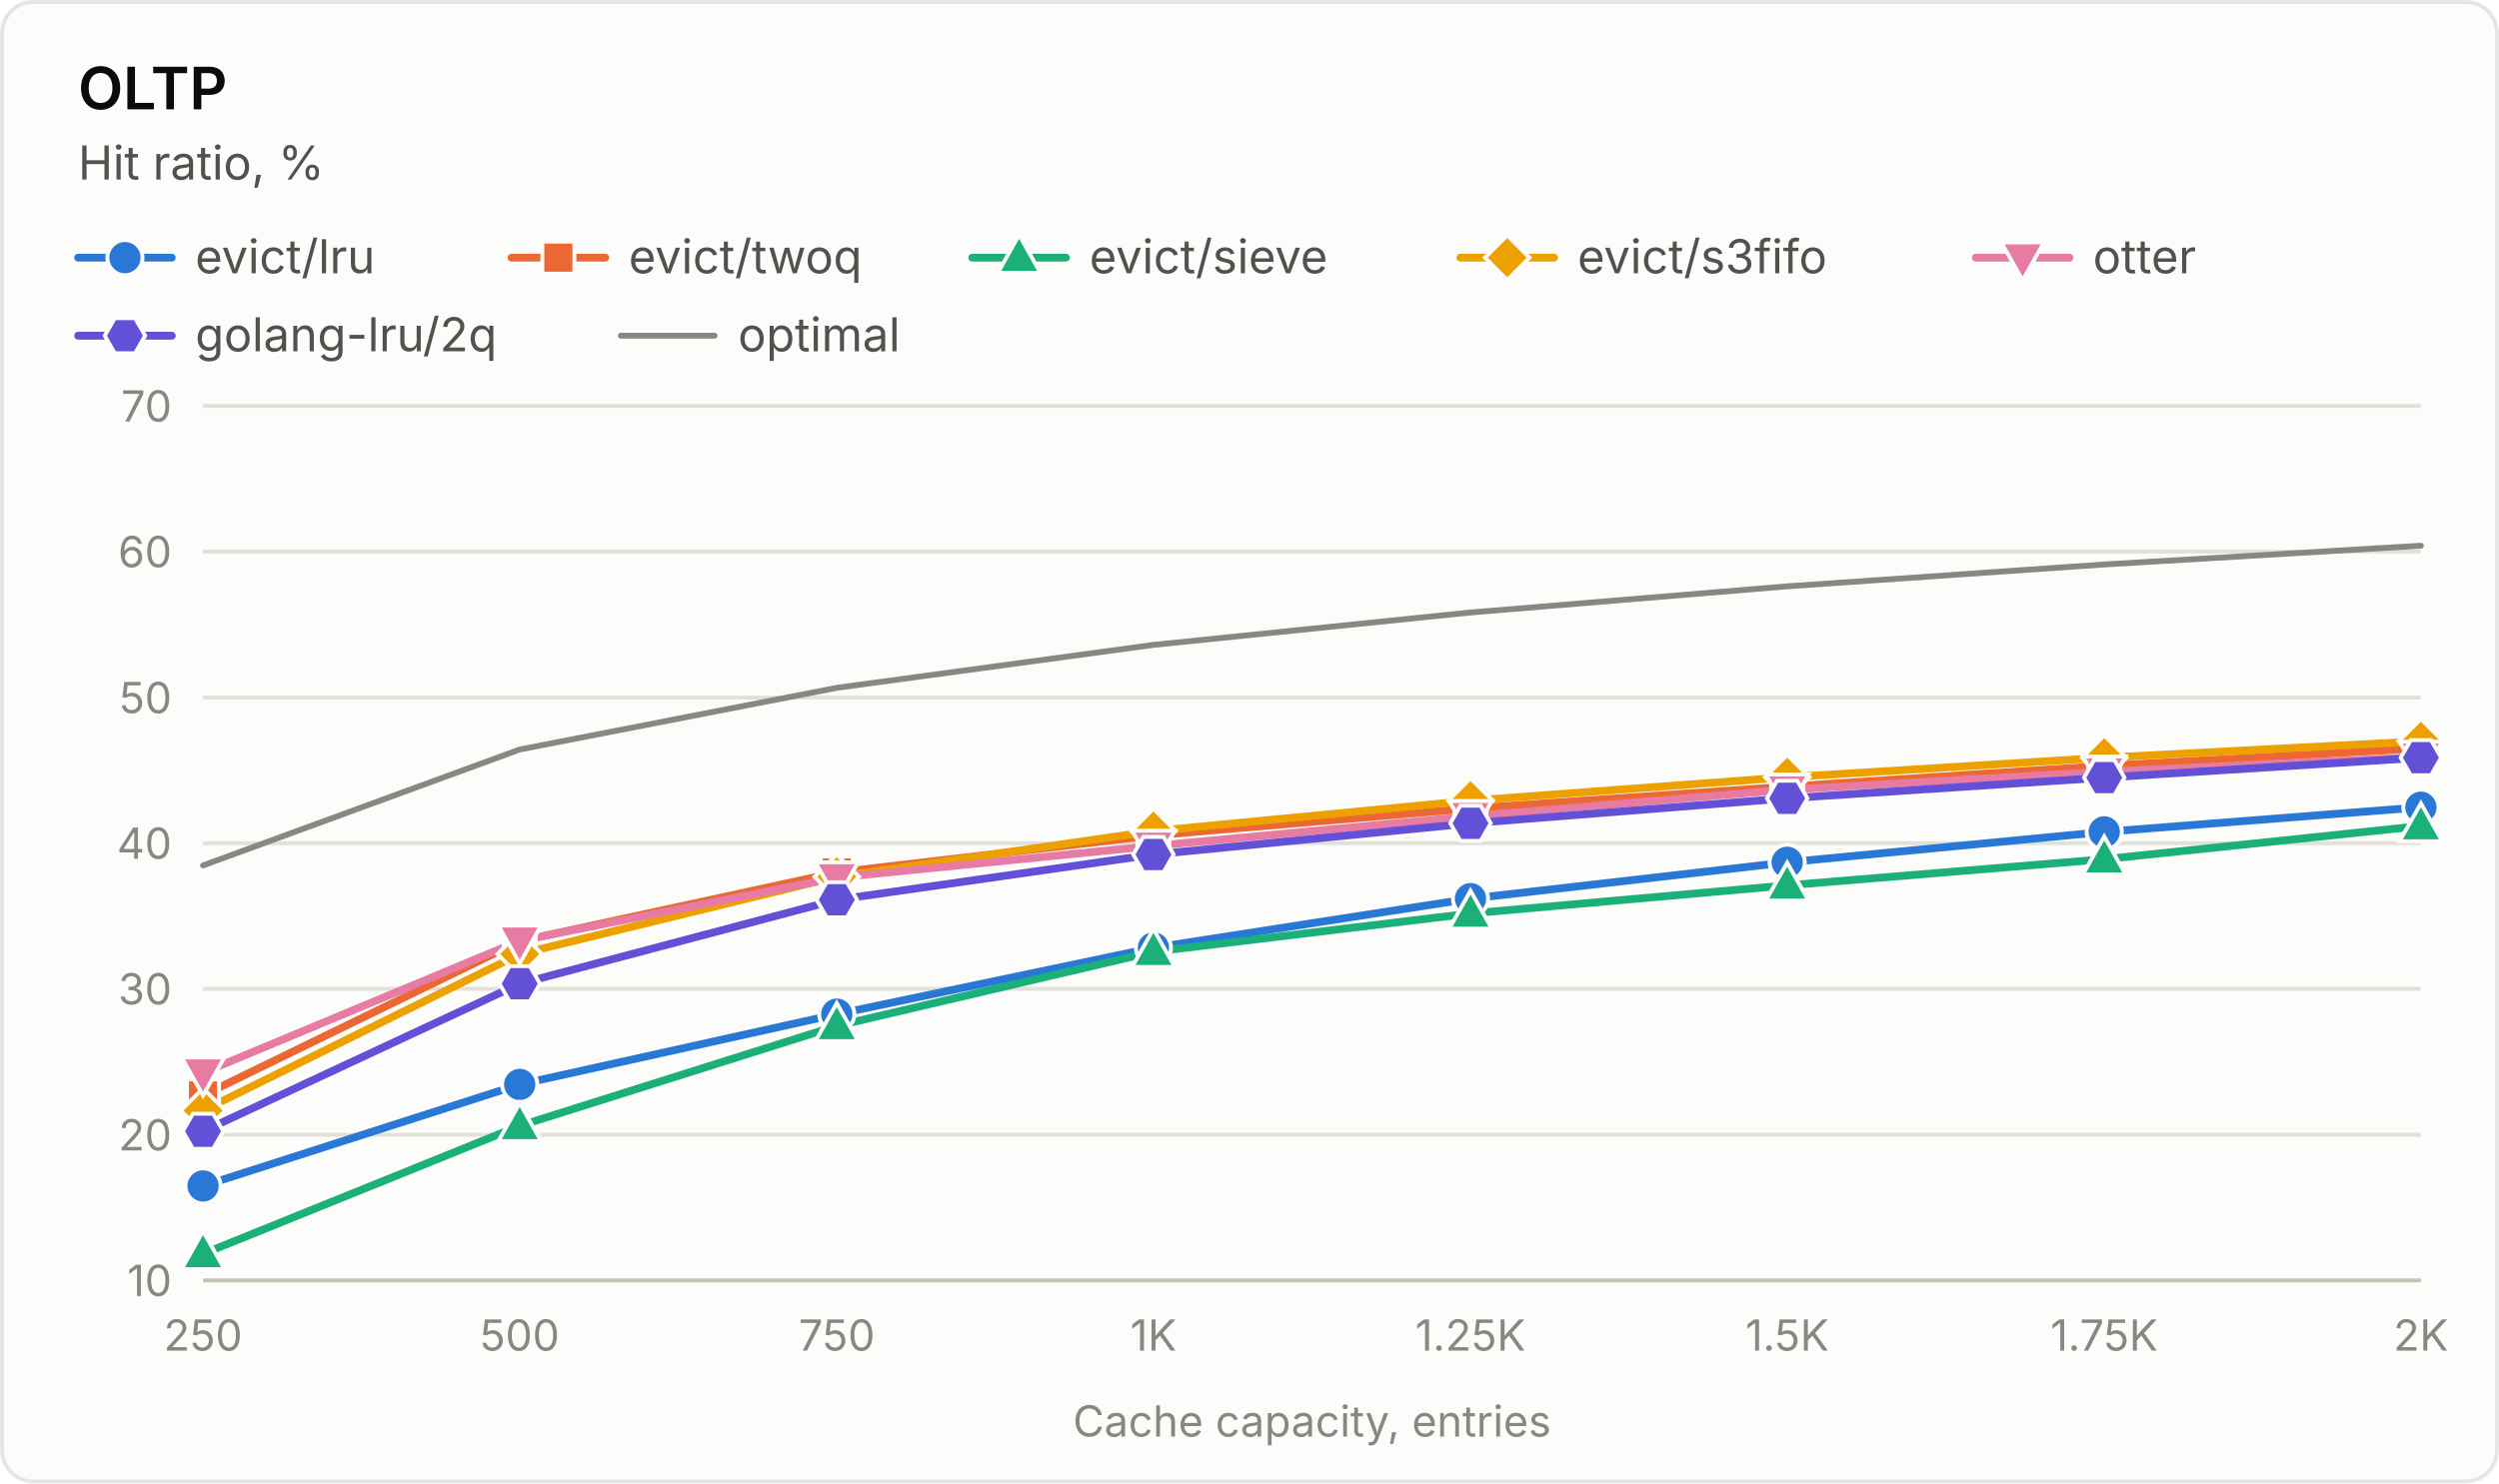
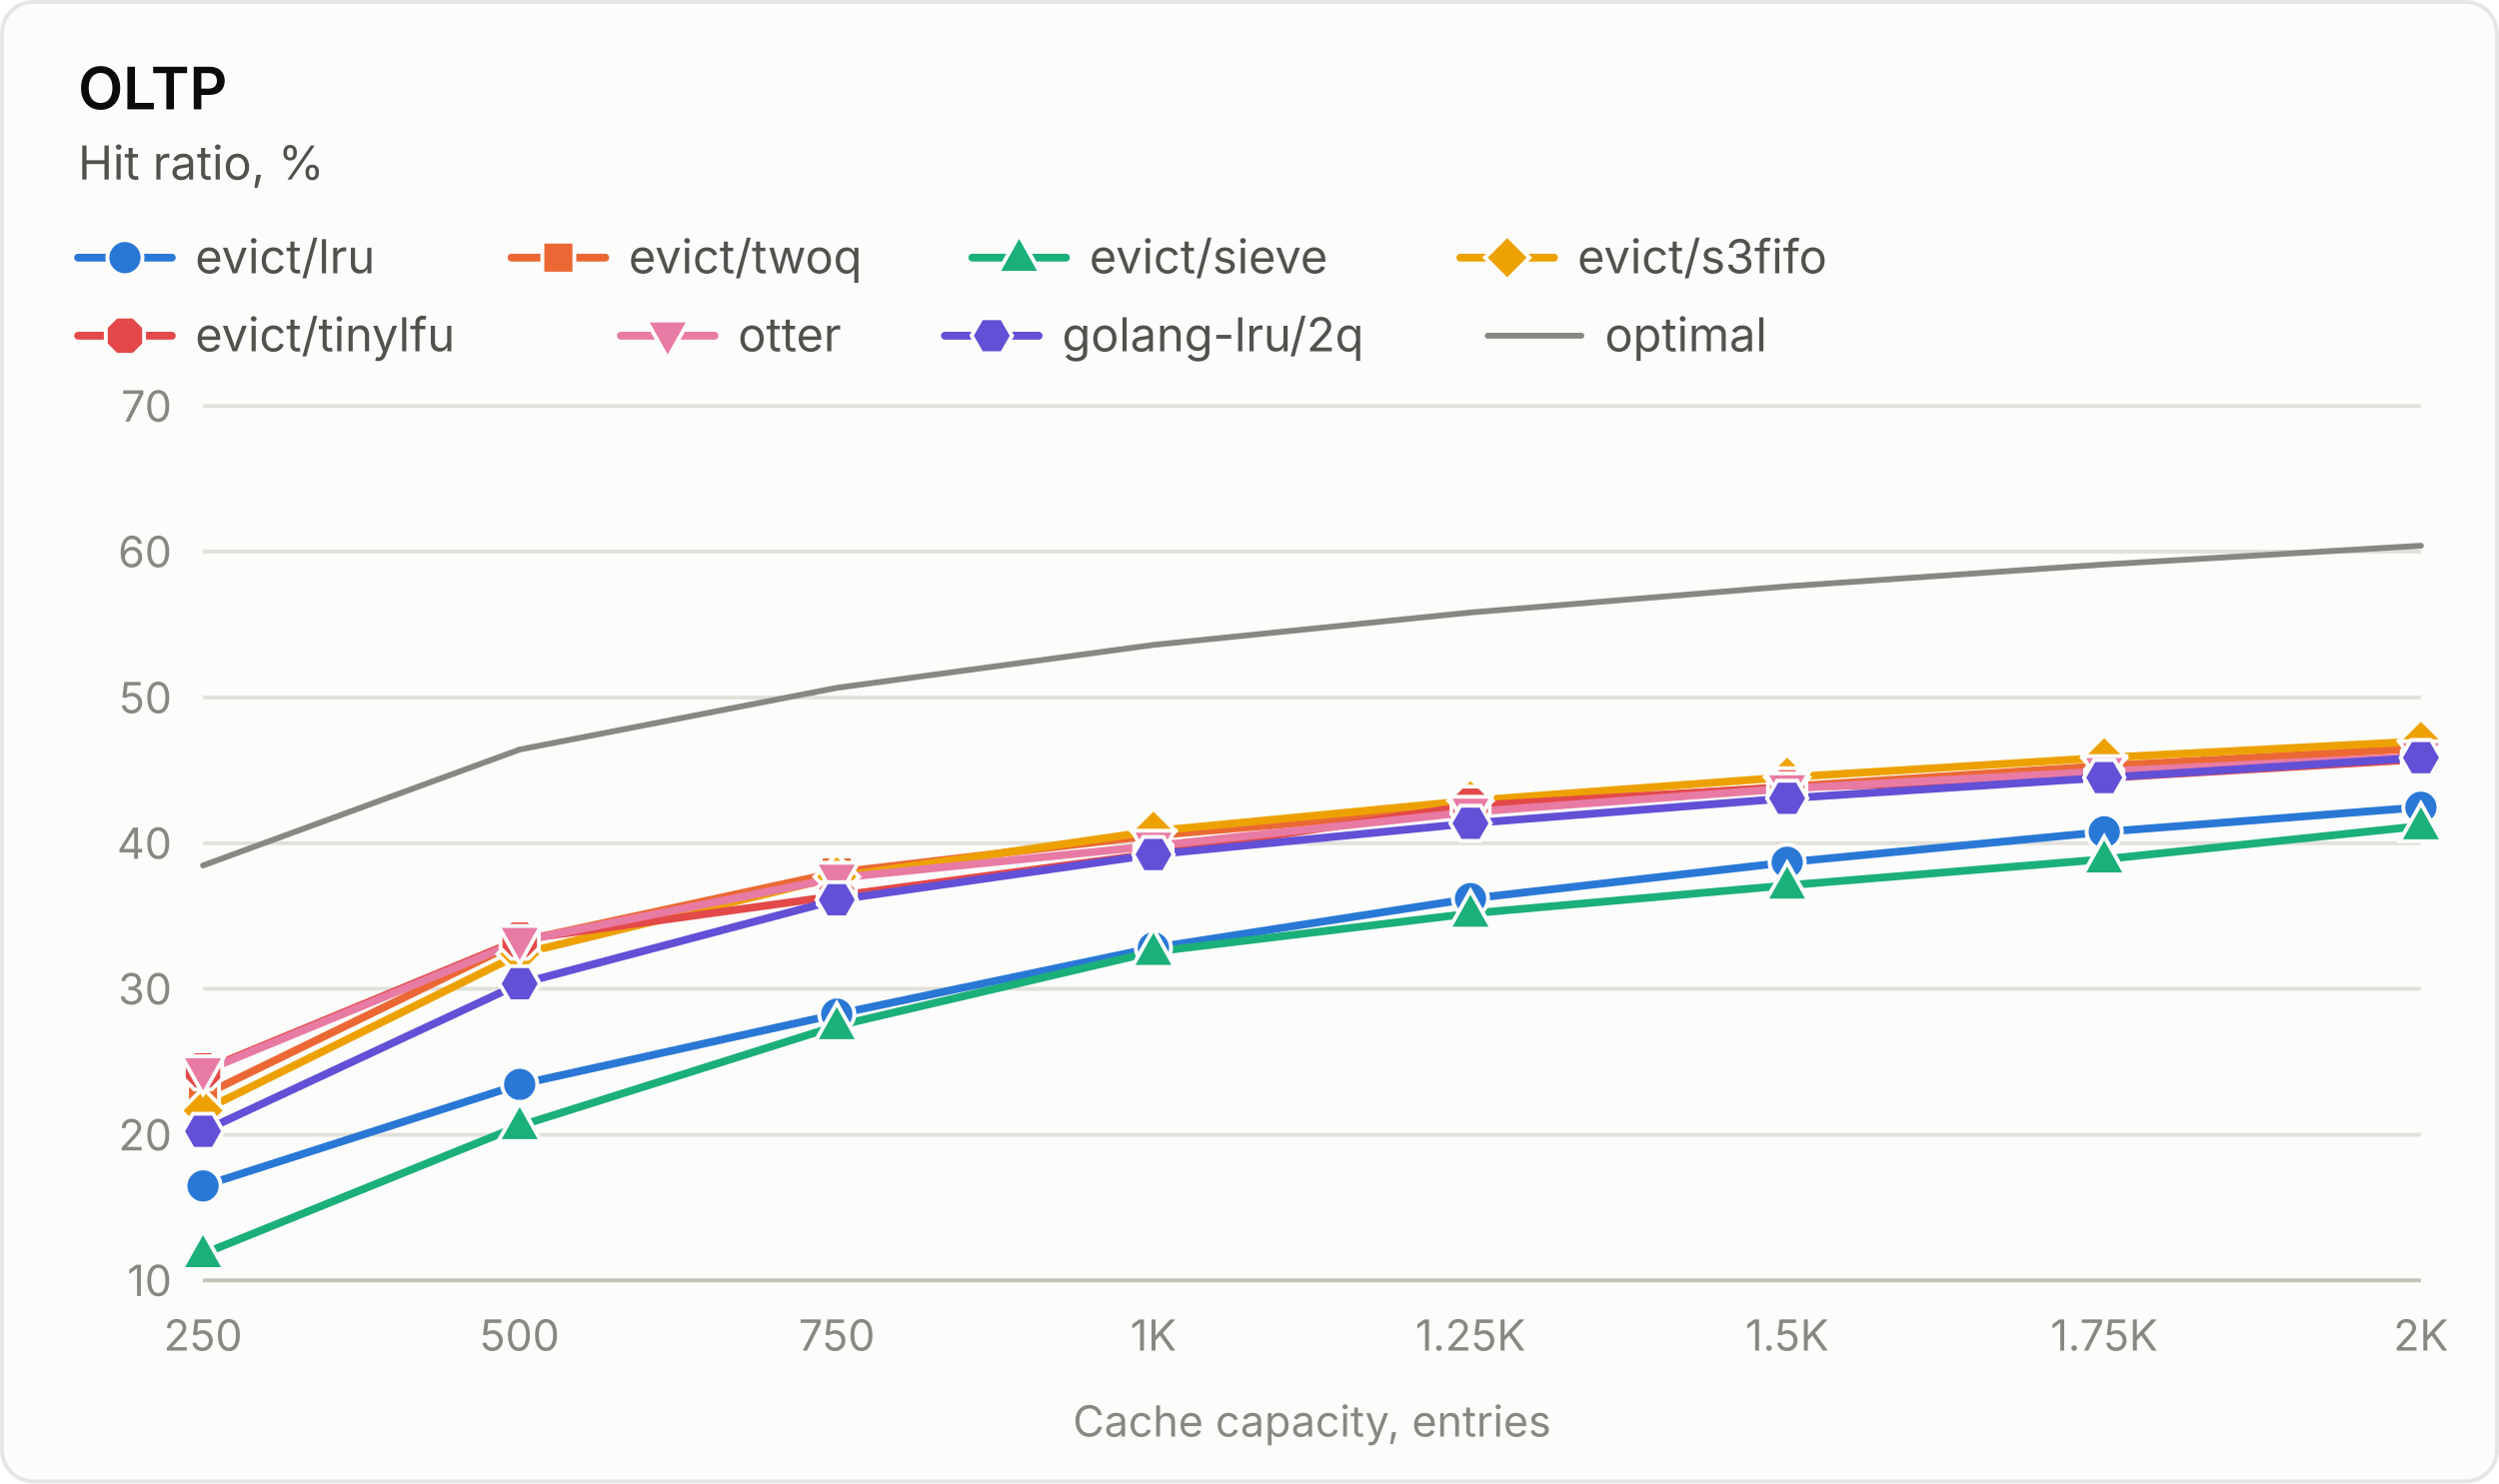
<svg xmlns="http://www.w3.org/2000/svg" viewBox="0 0 640 380" width="640" height="380" role="img" aria-labelledby="title desc">
  <style>
text { font-family: system-ui, -apple-system, "Segoe UI", sans-serif; }
.title { font-size: 15px; font-weight: 600; }
.unit, .legend { font-size: 12px; }
.tick { font-size: 11px; font-variant-numeric: tabular-nums; }
.grid, .axis { stroke-width: 1; }
.line { fill: none; stroke-width: 2; stroke-linejoin: round; stroke-linecap: round; }
.ref { fill: none; stroke-width: 1.5; stroke-linejoin: round; stroke-linecap: round; }
.mark { stroke-width: 2; paint-order: stroke; }
.surface { fill: #fcfcfb; stroke: rgba(11,11,11,0.10); }
.title { fill: #0b0b0b; }
.unit, .legend { fill: #52514e; }
.tick { fill: #898781; }
.grid { stroke: #e1e0d9; }
.axis { stroke: #c3c2b7; }
.ref { stroke: #898781; }
.mark { stroke: #fcfcfb; }
.s0 { stroke: #2a78d6; } .m0 { fill: #2a78d6; }
.s1 { stroke: #eb6834; } .m1 { fill: #eb6834; }
.s2 { stroke: #1baf7a; } .m2 { fill: #1baf7a; }
.s3 { stroke: #eda100; } .m3 { fill: #eda100; }
+ .s7 { stroke: #e34948; } .m7 { fill: #e34948; }
.s4 { stroke: #e87ba4; } .m4 { fill: #e87ba4; }
.s6 { stroke: #6250d6; } .m6 { fill: #6250d6; }
@media (prefers-color-scheme: dark) {
  .surface { fill: #1a1a19; stroke: rgba(255,255,255,0.10); }
  .title { fill: #f0efec; }
  .unit, .legend { fill: #c3c2b7; }
  .tick { fill: #898781; }
  .grid { stroke: #2c2c2a; }
  .axis { stroke: #383835; }
  .ref { stroke: #898781; }
  .mark { stroke: #1a1a19; }
  .s0 { stroke: #3987e5; } .m0 { fill: #3987e5; }
  .s1 { stroke: #d95926; } .m1 { fill: #d95926; }
  .s2 { stroke: #199e70; } .m2 { fill: #199e70; }
  .s3 { stroke: #c98500; } .m3 { fill: #c98500; }
+   .s7 { stroke: #e66767; } .m7 { fill: #e66767; }
  .s4 { stroke: #d55181; } .m4 { fill: #d55181; }
  .s6 { stroke: #9085e9; } .m6 { fill: #9085e9; }
}
</style>
  <rect class="surface" x="0.5" y="0.5" width="639" height="379" rx="8" />
  <text class="title" x="20" y="28">OLTP</text>
  <text class="unit" x="20" y="46">Hit ratio, %</text>
  <path class="line s0" d="M20,66 h24" />
  <circle class="mark m0" cx="32" cy="66" r="4" />
  <text class="legend" x="50" y="70">evict/lru</text>
  <path class="line s1" d="M131,66 h24" />
  <path class="mark m1" d="M139.4,62.4L146.6,62.4L146.6,69.6L139.4,69.6Z" />
  <text class="legend" x="161" y="70">evict/twoq</text>
  <path class="line s2" d="M249,66 h24" />
  <path class="mark m2" d="M261,61.2L265.6,69.4L256.4,69.4Z" />
  <text class="legend" x="279" y="70">evict/sieve</text>
  <path class="line s3" d="M374,66 h24" />
  <path class="mark m3" d="M386,61L391,66L386,71L381,66Z" />
  <text class="legend" x="404" y="70">evict/s3fifo</text>
-   <path class="line s4" d="M506,66 h24" />
-   <path class="mark m4" d="M518,70.8L522.6,62.6L513.4,62.6Z" />
-   <text class="legend" x="536" y="70">otter</text>
-   <path class="line s6" d="M20,86 h24" />
-   <path class="mark m6" d="M29.7,82L34.3,82L36.6,86L34.3,90L29.7,90L27.4,86Z" />
-   <text class="legend" x="50" y="90">golang-lru/2q</text>
-   <path class="ref" d="M159,86 h24" />
-   <text class="legend" x="189" y="90">optimal</text>
+   <path class="line s7" d="M20,86 h24" />
+   <path class="mark m7" d="M30,81.6L34,81.6L36.4,84L36.4,88L34,90.4L30,90.4L27.6,88L27.6,84Z" />
+   <text class="legend" x="50" y="90">evict/tinylfu</text>
+   <path class="line s4" d="M159,86 h24" />
+   <path class="mark m4" d="M171,90.8L175.6,82.6L166.4,82.6Z" />
+   <text class="legend" x="189" y="90">otter</text>
+   <path class="line s6" d="M242,86 h24" />
+   <path class="mark m6" d="M251.7,82L256.3,82L258.6,86L256.3,90L251.7,90L249.4,86Z" />
+   <text class="legend" x="272" y="90">golang-lru/2q</text>
+   <path class="ref" d="M381,86 h24" />
+   <text class="legend" x="411" y="90">optimal</text>
  <path class="axis" d="M52,328 h568" />
  <text class="tick" x="44" y="332" text-anchor="end">10</text>
  <path class="grid" d="M52,290.7 h568" />
  <text class="tick" x="44" y="294.7" text-anchor="end">20</text>
  <path class="grid" d="M52,253.3 h568" />
  <text class="tick" x="44" y="257.3" text-anchor="end">30</text>
  <path class="grid" d="M52,216 h568" />
  <text class="tick" x="44" y="220" text-anchor="end">40</text>
  <path class="grid" d="M52,178.7 h568" />
  <text class="tick" x="44" y="182.7" text-anchor="end">50</text>
  <path class="grid" d="M52,141.3 h568" />
  <text class="tick" x="44" y="145.3" text-anchor="end">60</text>
  <path class="grid" d="M52,104 h568" />
  <text class="tick" x="44" y="108" text-anchor="end">70</text>
  <text class="tick" x="52" y="346" text-anchor="middle">250</text>
  <text class="tick" x="133.1" y="346" text-anchor="middle">500</text>
  <text class="tick" x="214.3" y="346" text-anchor="middle">750</text>
  <text class="tick" x="295.4" y="346" text-anchor="middle">1K</text>
  <text class="tick" x="376.6" y="346" text-anchor="middle">1.25K</text>
  <text class="tick" x="457.7" y="346" text-anchor="middle">1.5K</text>
  <text class="tick" x="538.9" y="346" text-anchor="middle">1.75K</text>
  <text class="tick" x="620" y="346" text-anchor="middle">2K</text>
  <text class="tick" x="336" y="368" text-anchor="middle">Cache capacity, entries</text>
  <path class="line s0" d="M52,303.8L133.1,277.8L214.3,259.8L295.4,242.8L376.6,230.2L457.7,220.9L538.9,213.1L620,206.8" />
  <path class="line s1" d="M52,280.6L133.1,241.1L214.3,223.5L295.4,214L376.6,207.1L457.7,201.5L538.9,196.2L620,191.7" />
  <path class="line s2" d="M52,321.2L133.1,288.4L214.3,262.8L295.4,243.8L376.6,234L457.7,226.8L538.9,220.1L620,211.6" />
  <path class="line s3" d="M52,284.5L133.1,244.4L214.3,224.6L295.4,212.9L376.6,205.1L457.7,199.1L538.9,194.1L620,189.9" />
-   <path class="line s4" d="M52,274.8L133.1,241L214.3,224.8L295.4,216.7L376.6,209.1L457.7,202.3L538.9,197.7L620,193.9" />
+   <path class="line s7" d="M52,274.2L133.1,240.7L214.3,229.5L295.4,218.7L376.6,206.4L457.7,201.7L538.9,199.3L620,194.5" />
+   <path class="line s4" d="M52,274.5L133.1,241.1L214.3,224.9L295.4,216.7L376.6,208L457.7,202L538.9,197.6L620,193.8" />
  <path class="line s6" d="M52,289.8L133.1,252L214.3,230.5L295.4,218.9L376.6,210.9L457.7,204.5L538.9,199.2L620,194.1" />
  <path class="ref" d="M52,221.7L133.1,192L214.3,176.2L295.4,165.2L376.6,156.9L457.7,150.2L538.9,144.6L620,139.8" />
  <g>
    <circle class="mark m0" cx="52" cy="303.8" r="4" />
  </g>
  <g>
    <circle class="mark m0" cx="133.1" cy="277.8" r="4" />
  </g>
  <g>
    <circle class="mark m0" cx="214.3" cy="259.8" r="4" />
  </g>
  <g>
    <circle class="mark m0" cx="295.4" cy="242.8" r="4" />
  </g>
  <g>
    <circle class="mark m0" cx="376.6" cy="230.2" r="4" />
  </g>
  <g>
    <circle class="mark m0" cx="457.7" cy="220.9" r="4" />
  </g>
  <g>
    <circle class="mark m0" cx="538.9" cy="213.1" r="4" />
  </g>
  <g>
    <circle class="mark m0" cx="620" cy="206.8" r="4" />
  </g>
  <g>
    <path class="mark m1" d="M48.4,277L55.6,277L55.6,284.2L48.4,284.2Z" />
  </g>
  <g>
    <path class="mark m1" d="M129.5,237.5L136.7,237.5L136.7,244.7L129.5,244.7Z" />
  </g>
  <g>
    <path class="mark m1" d="M210.7,219.9L217.9,219.9L217.9,227.1L210.7,227.1Z" />
  </g>
  <g>
    <path class="mark m1" d="M291.8,210.4L299,210.4L299,217.6L291.8,217.6Z" />
  </g>
  <g>
    <path class="mark m1" d="M373,203.5L380.2,203.5L380.2,210.7L373,210.7Z" />
  </g>
  <g>
    <path class="mark m1" d="M454.1,197.9L461.3,197.9L461.3,205.1L454.1,205.1Z" />
  </g>
  <g>
    <path class="mark m1" d="M535.3,192.6L542.5,192.6L542.5,199.8L535.3,199.8Z" />
  </g>
  <g>
    <path class="mark m1" d="M616.4,188.1L623.6,188.1L623.6,195.3L616.4,195.3Z" />
  </g>
  <g>
    <path class="mark m2" d="M52,316.4L56.6,324.6L47.4,324.6Z" />
  </g>
  <g>
    <path class="mark m2" d="M133.1,283.6L137.7,291.8L128.5,291.8Z" />
  </g>
  <g>
    <path class="mark m2" d="M214.3,258L218.9,266.2L209.7,266.2Z" />
  </g>
  <g>
    <path class="mark m2" d="M295.4,239L300,247.2L290.8,247.2Z" />
  </g>
  <g>
    <path class="mark m2" d="M376.6,229.2L381.2,237.4L372,237.4Z" />
  </g>
  <g>
    <path class="mark m2" d="M457.7,222L462.3,230.2L453.1,230.2Z" />
  </g>
  <g>
    <path class="mark m2" d="M538.9,215.3L543.5,223.5L534.3,223.5Z" />
  </g>
  <g>
    <path class="mark m2" d="M620,206.8L624.6,215L615.4,215Z" />
  </g>
  <g>
    <path class="mark m3" d="M52,279.5L57,284.5L52,289.5L47,284.5Z" />
  </g>
  <g>
    <path class="mark m3" d="M133.1,239.4L138.1,244.4L133.1,249.4L128.1,244.4Z" />
  </g>
  <g>
    <path class="mark m3" d="M214.3,219.6L219.3,224.6L214.3,229.6L209.3,224.6Z" />
  </g>
  <g>
    <path class="mark m3" d="M295.4,207.9L300.4,212.9L295.4,217.9L290.4,212.9Z" />
  </g>
  <g>
    <path class="mark m3" d="M376.6,200.1L381.6,205.1L376.6,210.1L371.6,205.1Z" />
  </g>
  <g>
    <path class="mark m3" d="M457.7,194.1L462.7,199.1L457.7,204.1L452.7,199.1Z" />
  </g>
  <g>
    <path class="mark m3" d="M538.9,189.1L543.9,194.1L538.9,199.1L533.9,194.1Z" />
  </g>
  <g>
    <path class="mark m3" d="M620,184.9L625,189.9L620,194.9L615,189.9Z" />
  </g>
  <g>
-     <path class="mark m4" d="M52,279.6L56.6,271.4L47.4,271.4Z" />
-   </g>
-   <g>
-     <path class="mark m4" d="M133.1,245.8L137.7,237.6L128.5,237.6Z" />
-   </g>
-   <g>
-     <path class="mark m4" d="M214.3,229.6L218.9,221.4L209.7,221.4Z" />
+     <path class="mark m7" d="M50,269.8L54,269.8L56.4,272.2L56.4,276.2L54,278.6L50,278.6L47.6,276.2L47.6,272.2Z" />
+   </g>
+   <g>
+     <path class="mark m7" d="M131.1,236.3L135.1,236.3L137.5,238.7L137.5,242.7L135.1,245.1L131.1,245.1L128.7,242.7L128.7,238.7Z" />
+   </g>
+   <g>
+     <path class="mark m7" d="M212.3,225.1L216.3,225.1L218.7,227.5L218.7,231.5L216.3,233.9L212.3,233.9L209.9,231.5L209.9,227.5Z" />
+   </g>
+   <g>
+     <path class="mark m7" d="M293.4,214.3L297.4,214.3L299.8,216.7L299.8,220.7L297.4,223.1L293.4,223.1L291,220.7L291,216.7Z" />
+   </g>
+   <g>
+     <path class="mark m7" d="M374.6,202L378.6,202L381,204.4L381,208.4L378.6,210.8L374.6,210.8L372.2,208.4L372.2,204.4Z" />
+   </g>
+   <g>
+     <path class="mark m7" d="M455.7,197.3L459.7,197.3L462.1,199.7L462.1,203.7L459.7,206.1L455.7,206.1L453.3,203.7L453.3,199.7Z" />
+   </g>
+   <g>
+     <path class="mark m7" d="M536.9,194.9L540.9,194.9L543.3,197.3L543.3,201.3L540.9,203.7L536.9,203.7L534.5,201.3L534.5,197.3Z" />
+   </g>
+   <g>
+     <path class="mark m7" d="M618,190.1L622,190.1L624.4,192.5L624.4,196.5L622,198.9L618,198.9L615.6,196.5L615.6,192.5Z" />
+   </g>
+   <g>
+     <path class="mark m4" d="M52,279.3L56.6,271.1L47.4,271.1Z" />
+   </g>
+   <g>
+     <path class="mark m4" d="M133.1,245.9L137.7,237.7L128.5,237.7Z" />
+   </g>
+   <g>
+     <path class="mark m4" d="M214.3,229.7L218.9,221.5L209.7,221.5Z" />
  </g>
  <g>
    <path class="mark m4" d="M295.4,221.5L300,213.3L290.8,213.3Z" />
  </g>
  <g>
-     <path class="mark m4" d="M376.6,213.9L381.2,205.7L372,205.7Z" />
-   </g>
-   <g>
-     <path class="mark m4" d="M457.7,207.1L462.3,198.9L453.1,198.9Z" />
-   </g>
-   <g>
-     <path class="mark m4" d="M538.9,202.5L543.5,194.3L534.3,194.3Z" />
-   </g>
-   <g>
-     <path class="mark m4" d="M620,198.7L624.6,190.5L615.4,190.5Z" />
+     <path class="mark m4" d="M376.6,212.8L381.2,204.6L372,204.6Z" />
+   </g>
+   <g>
+     <path class="mark m4" d="M457.7,206.8L462.3,198.6L453.1,198.6Z" />
+   </g>
+   <g>
+     <path class="mark m4" d="M538.9,202.4L543.5,194.2L534.3,194.2Z" />
+   </g>
+   <g>
+     <path class="mark m4" d="M620,198.6L624.6,190.4L615.4,190.4Z" />
  </g>
  <g>
    <path class="mark m6" d="M49.7,285.8L54.3,285.8L56.6,289.8L54.3,293.8L49.7,293.8L47.4,289.8Z" />
  </g>
  <g>
    <path class="mark m6" d="M130.8,248L135.4,248L137.7,252L135.4,256L130.8,256L128.5,252Z" />
  </g>
  <g>
    <path class="mark m6" d="M212,226.5L216.6,226.5L218.9,230.5L216.6,234.5L212,234.5L209.7,230.5Z" />
  </g>
  <g>
    <path class="mark m6" d="M293.1,214.9L297.7,214.9L300,218.9L297.7,222.9L293.1,222.9L290.8,218.9Z" />
  </g>
  <g>
    <path class="mark m6" d="M374.3,206.9L378.9,206.9L381.2,210.9L378.9,214.9L374.3,214.9L372,210.9Z" />
  </g>
  <g>
    <path class="mark m6" d="M455.4,200.5L460,200.5L462.3,204.5L460,208.5L455.4,208.5L453.1,204.5Z" />
  </g>
  <g>
    <path class="mark m6" d="M536.6,195.2L541.2,195.2L543.5,199.2L541.2,203.2L536.6,203.2L534.3,199.2Z" />
  </g>
  <g>
    <path class="mark m6" d="M617.7,190.1L622.3,190.1L624.6,194.1L622.3,198.1L617.7,198.1L615.4,194.1Z" />
  </g>
</svg>
